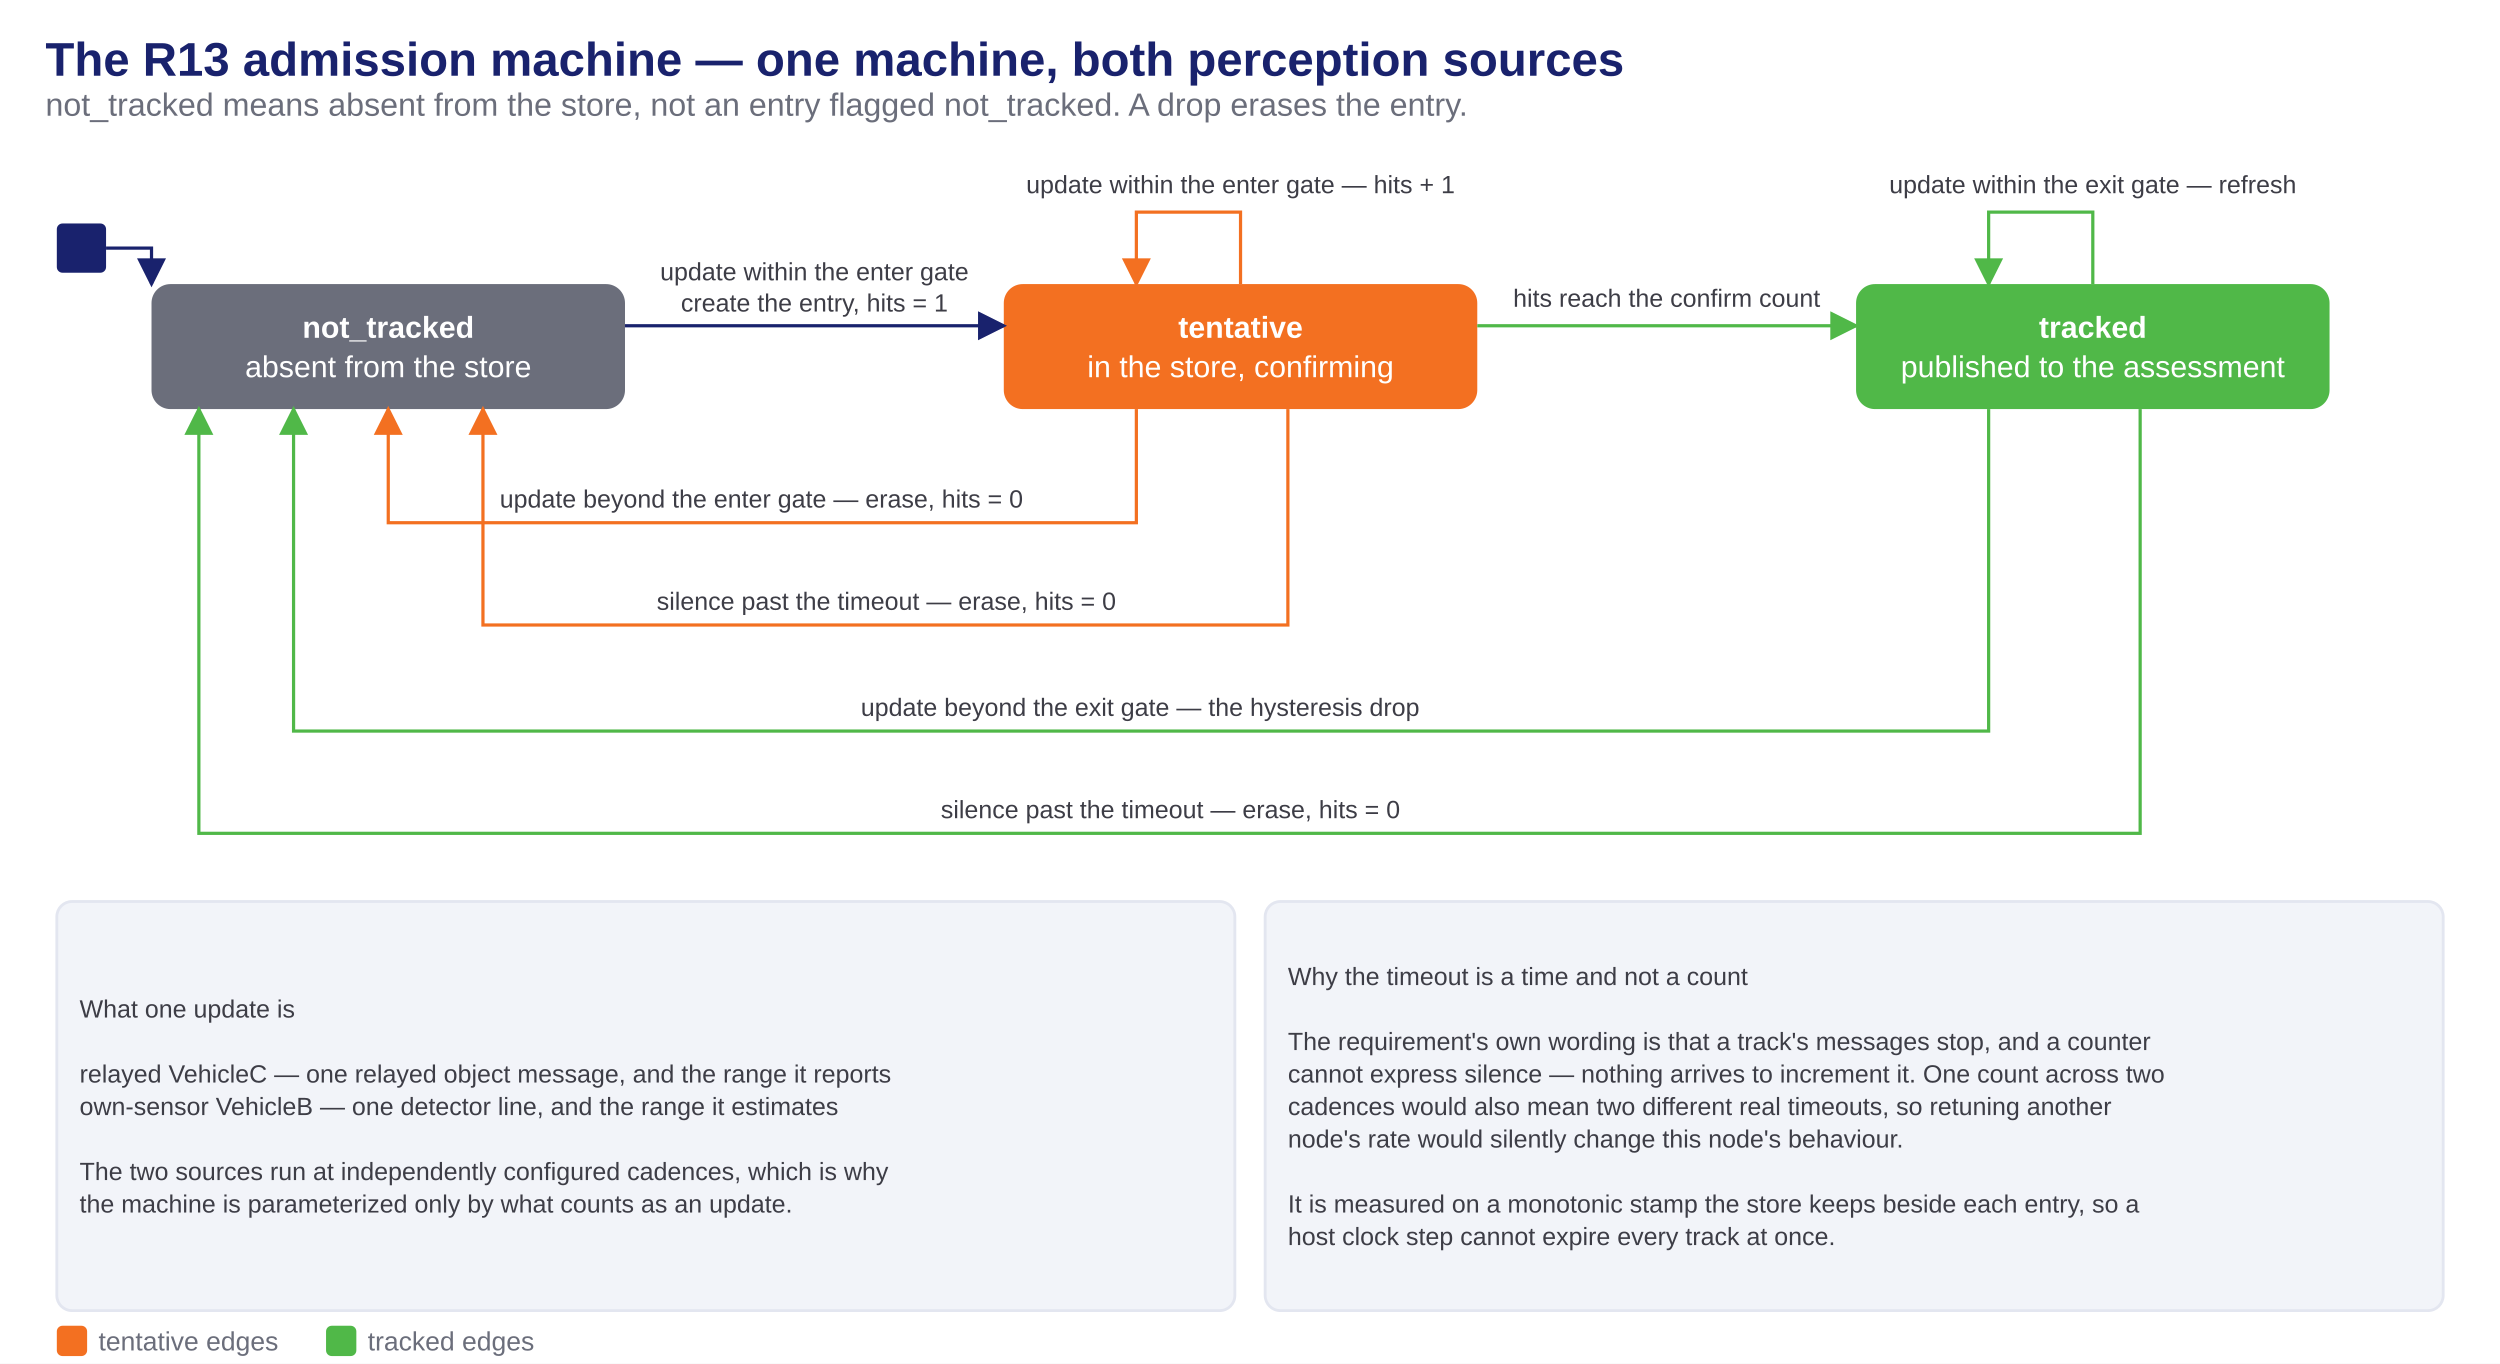
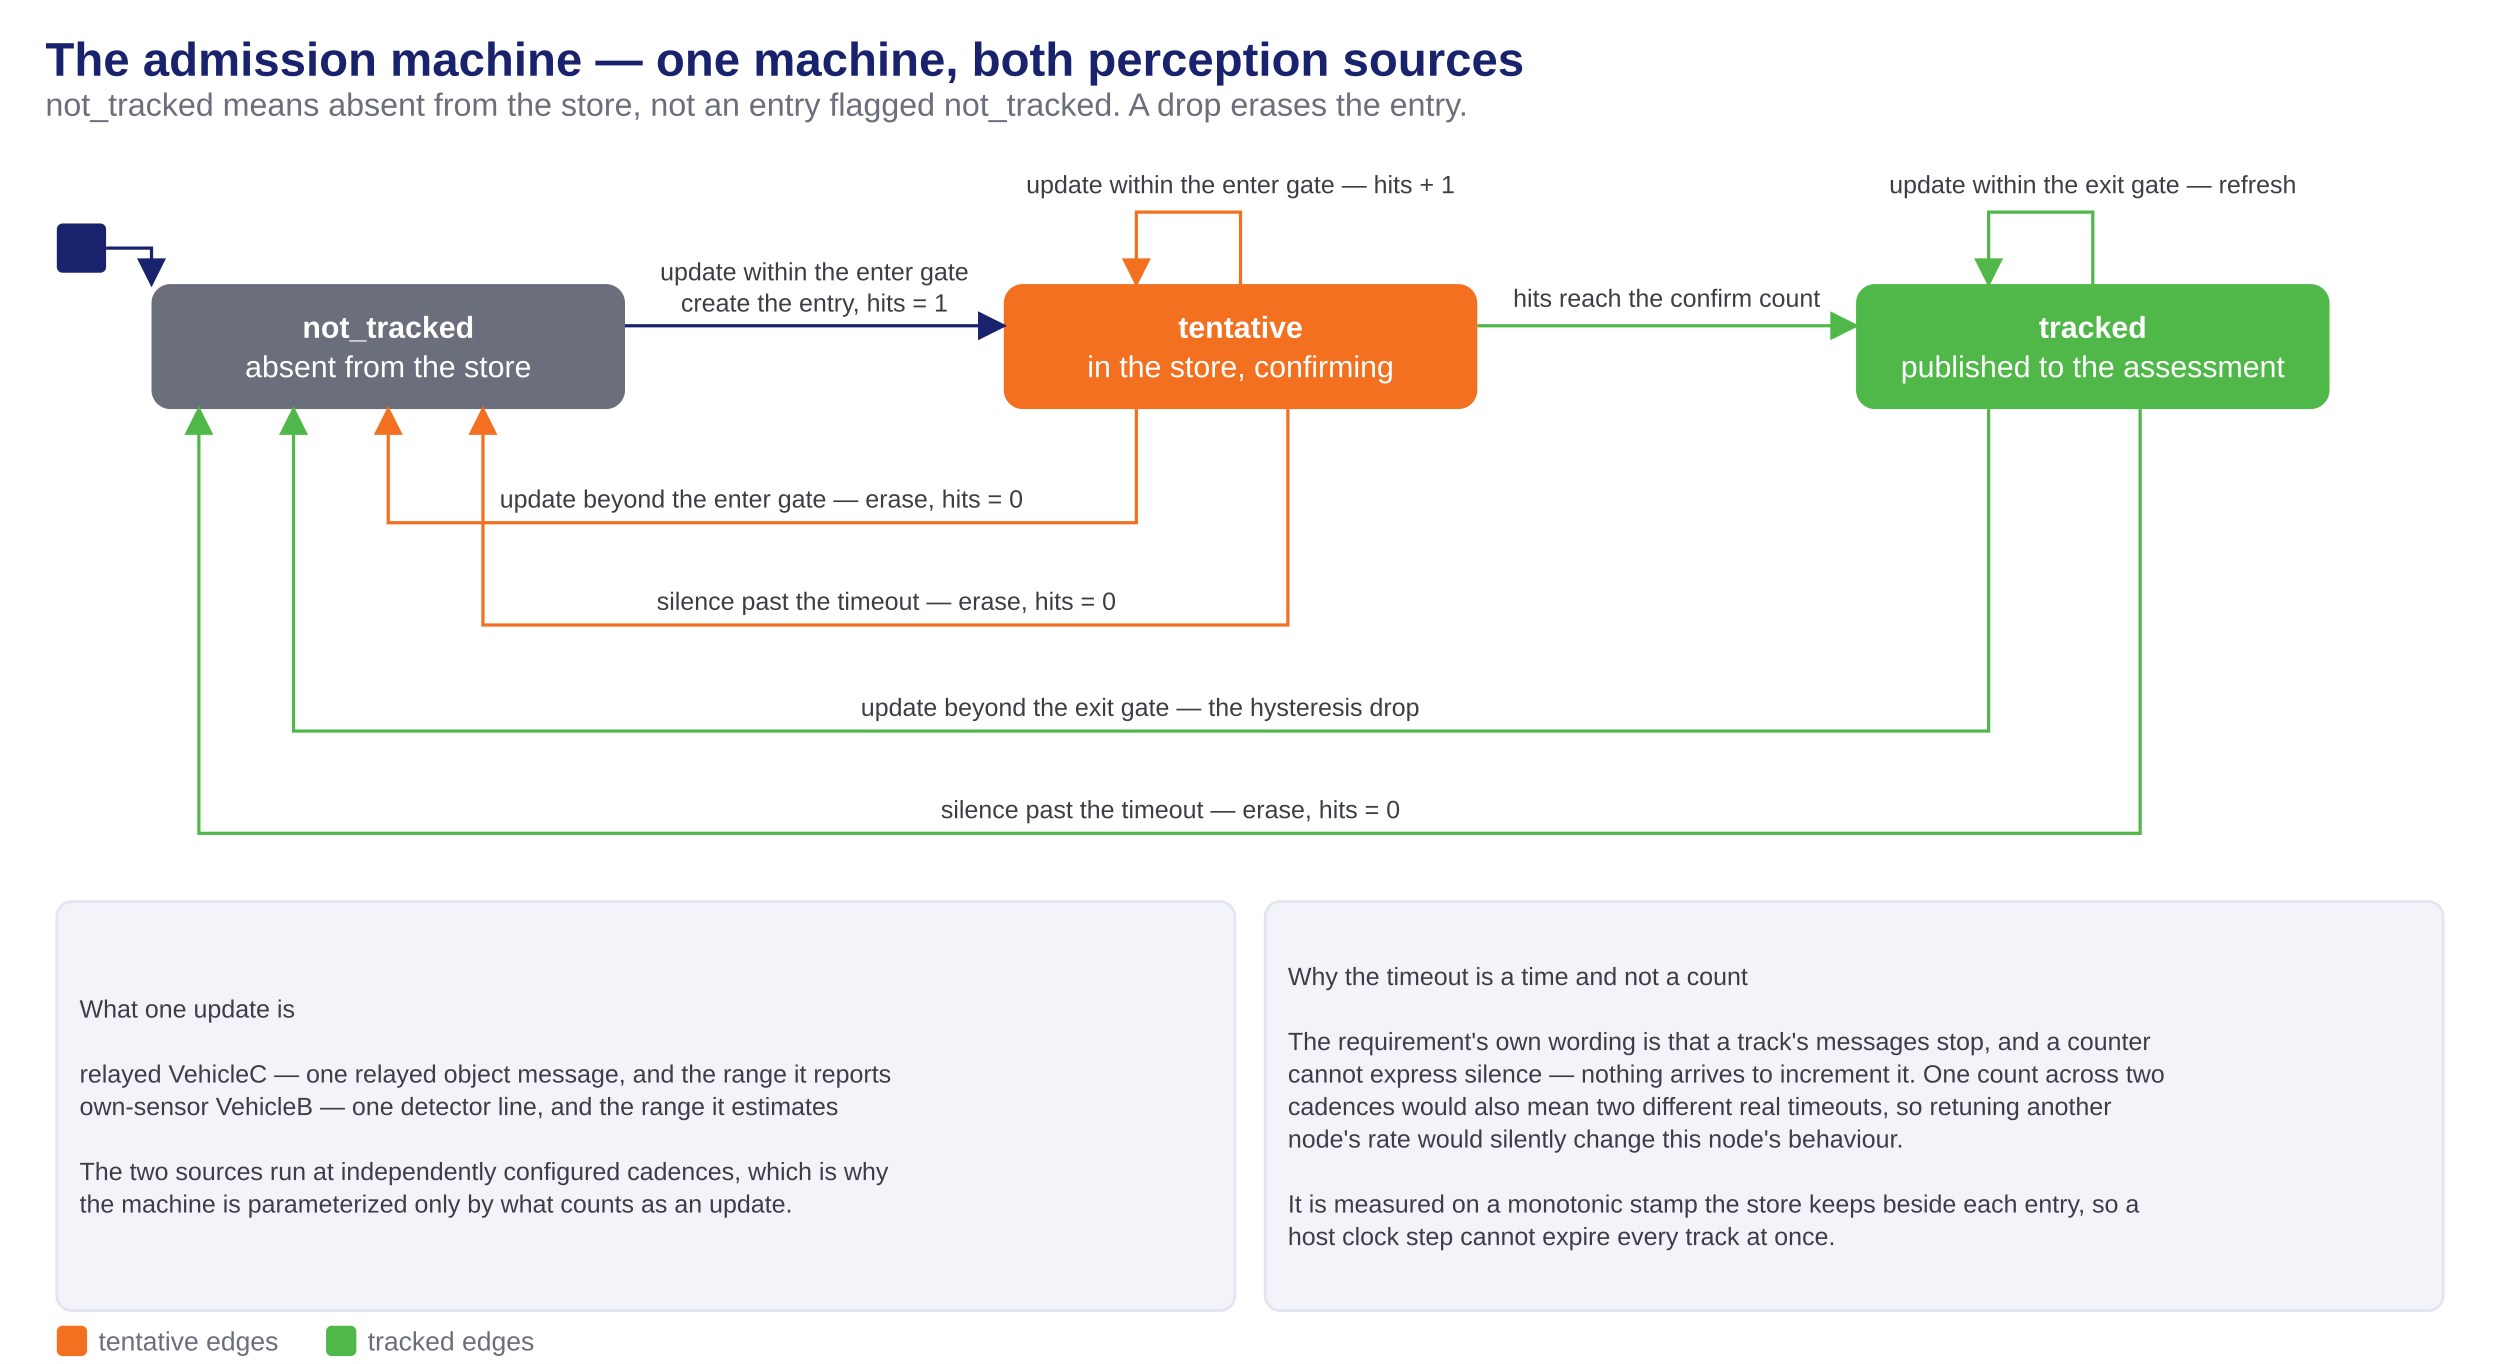
- <svg xmlns="http://www.w3.org/2000/svg" version="1.1" width="1320px" height="720px" viewBox="0 0 1320 720" font-family="Segoe UI, Arial, sans-serif" content="&lt;mxfile host=&quot;app.diagrams.net&quot;&gt;&#10;  &lt;diagram name=&quot;phase2-4-ada-admission&quot; id=&quot;phase2-4-ada-admission&quot;&gt;&#10;    &lt;mxGraphModel dx=&quot;1400&quot; dy=&quot;820&quot; grid=&quot;1&quot; gridSize=&quot;10&quot; guides=&quot;1&quot; tooltips=&quot;1&quot; connect=&quot;1&quot; arrows=&quot;1&quot; fold=&quot;1&quot; page=&quot;1&quot; pageScale=&quot;1&quot; pageWidth=&quot;1320&quot; pageHeight=&quot;720&quot; math=&quot;0&quot; shadow=&quot;0&quot;&gt;&#10;      &lt;root&gt;&#10;        &lt;mxCell id=&quot;0&quot; /&gt;&#10;        &lt;mxCell id=&quot;1&quot; parent=&quot;0&quot; /&gt;&#10;        &lt;mxCell id=&quot;t1&quot; value=&quot;The R13 admission machine — one machine, both perception sources&quot; style=&quot;text;html=1;align=left;verticalAlign=middle;fontSize=25.0;fontColor=#19226D;fontStyle=1;&quot; vertex=&quot;1&quot; parent=&quot;1&quot;&gt;&lt;mxGeometry x=&quot;24&quot; y=&quot;20&quot; width=&quot;1272&quot; height=&quot;22&quot; as=&quot;geometry&quot; /&gt;&lt;/mxCell&gt;&#10;        &lt;mxCell id=&quot;t2&quot; value=&quot;not_tracked means absent from the store, not an entry flagged not_tracked. A drop erases the entry.&quot; style=&quot;text;html=1;align=left;verticalAlign=middle;fontSize=17.0;fontColor=#6b6e7b;fontStyle=0;&quot; vertex=&quot;1&quot; parent=&quot;1&quot;&gt;&lt;mxGeometry x=&quot;24&quot; y=&quot;44&quot; width=&quot;1272&quot; height=&quot;22&quot; as=&quot;geometry&quot; /&gt;&lt;/mxCell&gt;&#10;        &lt;mxCell id=&quot;b3&quot; value=&quot;not_tracked&amp;#10;absent from the store&quot; style=&quot;rounded=1;arcSize=10;html=1;fillColor=#6b6e7b;strokeColor=none;fontColor=#ffffff;fontSize=16.0;fontStyle=1;whiteSpace=wrap;verticalAlign=middle;align=center;&quot; vertex=&quot;1&quot; parent=&quot;1&quot;&gt;&lt;mxGeometry x=&quot;80&quot; y=&quot;150&quot; width=&quot;250&quot; height=&quot;66&quot; as=&quot;geometry&quot; /&gt;&lt;/mxCell&gt;&#10;        &lt;mxCell id=&quot;b4&quot; value=&quot;tentative&amp;#10;in the store, confirming&quot; style=&quot;rounded=1;arcSize=10;html=1;fillColor=#F37021;strokeColor=none;fontColor=#ffffff;fontSize=16.0;fontStyle=1;whiteSpace=wrap;verticalAlign=middle;align=center;&quot; vertex=&quot;1&quot; parent=&quot;1&quot;&gt;&lt;mxGeometry x=&quot;530&quot; y=&quot;150&quot; width=&quot;250&quot; height=&quot;66&quot; as=&quot;geometry&quot; /&gt;&lt;/mxCell&gt;&#10;        &lt;mxCell id=&quot;b5&quot; value=&quot;tracked&amp;#10;published to the assessment&quot; style=&quot;rounded=1;arcSize=10;html=1;fillColor=#50B848;strokeColor=none;fontColor=#ffffff;fontSize=16.0;fontStyle=1;whiteSpace=wrap;verticalAlign=middle;align=center;&quot; vertex=&quot;1&quot; parent=&quot;1&quot;&gt;&lt;mxGeometry x=&quot;980&quot; y=&quot;150&quot; width=&quot;250&quot; height=&quot;66&quot; as=&quot;geometry&quot; /&gt;&lt;/mxCell&gt;&#10;        &lt;mxCell id=&quot;b6&quot; value=&quot;&quot; style=&quot;rounded=1;arcSize=3;html=1;fillColor=#19226D;strokeColor=none;fontColor=#ffffff;fontSize=16.0;fontStyle=1;whiteSpace=wrap;verticalAlign=middle;align=center;&quot; vertex=&quot;1&quot; parent=&quot;1&quot;&gt;&lt;mxGeometry x=&quot;30&quot; y=&quot;118&quot; width=&quot;26&quot; height=&quot;26&quot; as=&quot;geometry&quot; /&gt;&lt;/mxCell&gt;&#10;        &lt;mxCell id=&quot;e7&quot; value=&quot;&quot; style=&quot;html=1;endArrow=block;endFill=1;strokeColor=#19226D;edgeStyle=orthogonalEdgeStyle;rounded=0;fontSize=14.0;fontColor=#3d3d46;labelBackgroundColor=none;&quot; edge=&quot;1&quot; parent=&quot;1&quot;&gt;&lt;mxGeometry relative=&quot;1&quot; as=&quot;geometry&quot;&gt;&lt;mxPoint x=&quot;56&quot; y=&quot;131&quot; as=&quot;sourcePoint&quot; /&gt;&lt;mxPoint x=&quot;80&quot; y=&quot;150&quot; as=&quot;targetPoint&quot; /&gt;&lt;Array as=&quot;points&quot;&gt;&lt;mxPoint x=&quot;80&quot; y=&quot;131&quot; /&gt;&lt;/Array&gt;&lt;/mxGeometry&gt;&lt;/mxCell&gt;&#10;        &lt;mxCell id=&quot;e8&quot; value=&quot;update within the enter gate&amp;#10;create the entry, hits = 1&quot; style=&quot;html=1;endArrow=block;endFill=1;strokeColor=#19226D;edgeStyle=orthogonalEdgeStyle;rounded=0;fontSize=13.2;fontColor=#3d3d46;labelBackgroundColor=none;&quot; edge=&quot;1&quot; parent=&quot;1&quot;&gt;&lt;mxGeometry relative=&quot;1&quot; as=&quot;geometry&quot;&gt;&lt;mxPoint x=&quot;330&quot; y=&quot;172&quot; as=&quot;sourcePoint&quot; /&gt;&lt;mxPoint x=&quot;530&quot; y=&quot;172&quot; as=&quot;targetPoint&quot; /&gt;&lt;/mxGeometry&gt;&lt;/mxCell&gt;&#10;        &lt;mxCell id=&quot;e9&quot; value=&quot;hits reach the confirm count&quot; style=&quot;html=1;endArrow=block;endFill=1;strokeColor=#50B848;edgeStyle=orthogonalEdgeStyle;rounded=0;fontSize=13.2;fontColor=#3d3d46;labelBackgroundColor=none;&quot; edge=&quot;1&quot; parent=&quot;1&quot;&gt;&lt;mxGeometry relative=&quot;1&quot; as=&quot;geometry&quot;&gt;&lt;mxPoint x=&quot;780&quot; y=&quot;172&quot; as=&quot;sourcePoint&quot; /&gt;&lt;mxPoint x=&quot;980&quot; y=&quot;172&quot; as=&quot;targetPoint&quot; /&gt;&lt;/mxGeometry&gt;&lt;/mxCell&gt;&#10;        &lt;mxCell id=&quot;e10&quot; value=&quot;update within the enter gate — hits + 1&quot; style=&quot;html=1;endArrow=block;endFill=1;strokeColor=#F37021;edgeStyle=orthogonalEdgeStyle;rounded=0;fontSize=13.2;fontColor=#3d3d46;labelBackgroundColor=none;&quot; edge=&quot;1&quot; parent=&quot;1&quot;&gt;&lt;mxGeometry relative=&quot;1&quot; as=&quot;geometry&quot;&gt;&lt;mxPoint x=&quot;655&quot; y=&quot;150&quot; as=&quot;sourcePoint&quot; /&gt;&lt;mxPoint x=&quot;600&quot; y=&quot;150&quot; as=&quot;targetPoint&quot; /&gt;&lt;Array as=&quot;points&quot;&gt;&lt;mxPoint x=&quot;655&quot; y=&quot;112&quot; /&gt;&lt;mxPoint x=&quot;600&quot; y=&quot;112&quot; /&gt;&lt;/Array&gt;&lt;/mxGeometry&gt;&lt;/mxCell&gt;&#10;        &lt;mxCell id=&quot;e11&quot; value=&quot;update within the exit gate — refresh&quot; style=&quot;html=1;endArrow=block;endFill=1;strokeColor=#50B848;edgeStyle=orthogonalEdgeStyle;rounded=0;fontSize=13.2;fontColor=#3d3d46;labelBackgroundColor=none;&quot; edge=&quot;1&quot; parent=&quot;1&quot;&gt;&lt;mxGeometry relative=&quot;1&quot; as=&quot;geometry&quot;&gt;&lt;mxPoint x=&quot;1105&quot; y=&quot;150&quot; as=&quot;sourcePoint&quot; /&gt;&lt;mxPoint x=&quot;1050&quot; y=&quot;150&quot; as=&quot;targetPoint&quot; /&gt;&lt;Array as=&quot;points&quot;&gt;&lt;mxPoint x=&quot;1105&quot; y=&quot;112&quot; /&gt;&lt;mxPoint x=&quot;1050&quot; y=&quot;112&quot; /&gt;&lt;/Array&gt;&lt;/mxGeometry&gt;&lt;/mxCell&gt;&#10;        &lt;mxCell id=&quot;e12&quot; value=&quot;update beyond the enter gate — erase, hits = 0&quot; style=&quot;html=1;endArrow=block;endFill=1;strokeColor=#F37021;edgeStyle=orthogonalEdgeStyle;rounded=0;fontSize=13.2;fontColor=#3d3d46;labelBackgroundColor=none;&quot; edge=&quot;1&quot; parent=&quot;1&quot;&gt;&lt;mxGeometry relative=&quot;1&quot; as=&quot;geometry&quot;&gt;&lt;mxPoint x=&quot;600&quot; y=&quot;216&quot; as=&quot;sourcePoint&quot; /&gt;&lt;mxPoint x=&quot;205&quot; y=&quot;216&quot; as=&quot;targetPoint&quot; /&gt;&lt;Array as=&quot;points&quot;&gt;&lt;mxPoint x=&quot;600&quot; y=&quot;276&quot; /&gt;&lt;mxPoint x=&quot;205&quot; y=&quot;276&quot; /&gt;&lt;/Array&gt;&lt;/mxGeometry&gt;&lt;/mxCell&gt;&#10;        &lt;mxCell id=&quot;e13&quot; value=&quot;silence past the timeout — erase, hits = 0&quot; style=&quot;html=1;endArrow=block;endFill=1;strokeColor=#F37021;edgeStyle=orthogonalEdgeStyle;rounded=0;fontSize=13.2;fontColor=#3d3d46;labelBackgroundColor=none;&quot; edge=&quot;1&quot; parent=&quot;1&quot;&gt;&lt;mxGeometry relative=&quot;1&quot; as=&quot;geometry&quot;&gt;&lt;mxPoint x=&quot;680&quot; y=&quot;216&quot; as=&quot;sourcePoint&quot; /&gt;&lt;mxPoint x=&quot;255&quot; y=&quot;216&quot; as=&quot;targetPoint&quot; /&gt;&lt;Array as=&quot;points&quot;&gt;&lt;mxPoint x=&quot;680&quot; y=&quot;330&quot; /&gt;&lt;mxPoint x=&quot;255&quot; y=&quot;330&quot; /&gt;&lt;/Array&gt;&lt;/mxGeometry&gt;&lt;/mxCell&gt;&#10;        &lt;mxCell id=&quot;e14&quot; value=&quot;update beyond the exit gate — the hysteresis drop&quot; style=&quot;html=1;endArrow=block;endFill=1;strokeColor=#50B848;edgeStyle=orthogonalEdgeStyle;rounded=0;fontSize=13.2;fontColor=#3d3d46;labelBackgroundColor=none;&quot; edge=&quot;1&quot; parent=&quot;1&quot;&gt;&lt;mxGeometry relative=&quot;1&quot; as=&quot;geometry&quot;&gt;&lt;mxPoint x=&quot;1050&quot; y=&quot;216&quot; as=&quot;sourcePoint&quot; /&gt;&lt;mxPoint x=&quot;155&quot; y=&quot;216&quot; as=&quot;targetPoint&quot; /&gt;&lt;Array as=&quot;points&quot;&gt;&lt;mxPoint x=&quot;1050&quot; y=&quot;386&quot; /&gt;&lt;mxPoint x=&quot;155&quot; y=&quot;386&quot; /&gt;&lt;/Array&gt;&lt;/mxGeometry&gt;&lt;/mxCell&gt;&#10;        &lt;mxCell id=&quot;e15&quot; value=&quot;silence past the timeout — erase, hits = 0&quot; style=&quot;html=1;endArrow=block;endFill=1;strokeColor=#50B848;edgeStyle=orthogonalEdgeStyle;rounded=0;fontSize=13.2;fontColor=#3d3d46;labelBackgroundColor=none;&quot; edge=&quot;1&quot; parent=&quot;1&quot;&gt;&lt;mxGeometry relative=&quot;1&quot; as=&quot;geometry&quot;&gt;&lt;mxPoint x=&quot;1130&quot; y=&quot;216&quot; as=&quot;sourcePoint&quot; /&gt;&lt;mxPoint x=&quot;105&quot; y=&quot;216&quot; as=&quot;targetPoint&quot; /&gt;&lt;Array as=&quot;points&quot;&gt;&lt;mxPoint x=&quot;1130&quot; y=&quot;440&quot; /&gt;&lt;mxPoint x=&quot;105&quot; y=&quot;440&quot; /&gt;&lt;/Array&gt;&lt;/mxGeometry&gt;&lt;/mxCell&gt;&#10;        &lt;mxCell id=&quot;b16&quot; value=&quot;What one update is&amp;#10;&amp;#10;relayed VehicleC — one relayed object message, and the range it reports&amp;#10;own-sensor VehicleB — one detector line, and the range it estimates&amp;#10;&amp;#10;The two sources run at independently configured cadences, which is why&amp;#10;the machine is parameterized only by what counts as an update.&quot; style=&quot;rounded=1;arcSize=8;html=1;fillColor=#f2f4f9;strokeColor=#e3e6f0;fontColor=#3d3d46;fontSize=13.2;fontStyle=0;whiteSpace=wrap;verticalAlign=middle;align=left;&quot; vertex=&quot;1&quot; parent=&quot;1&quot;&gt;&lt;mxGeometry x=&quot;30&quot; y=&quot;476&quot; width=&quot;622&quot; height=&quot;216&quot; as=&quot;geometry&quot; /&gt;&lt;/mxCell&gt;&#10;        &lt;mxCell id=&quot;b17&quot; value=&quot;Why the timeout is a time and not a count&amp;#10;&amp;#10;The requirement&amp;#x27;s own wording is that a track&amp;#x27;s messages stop, and a counter&amp;#10;cannot express silence — nothing arrives to increment it. One count across two&amp;#10;cadences would also mean two different real timeouts, so retuning another&amp;#10;node&amp;#x27;s rate would silently change this node&amp;#x27;s behaviour.&amp;#10;&amp;#10;It is measured on a monotonic stamp the store keeps beside each entry, so a&amp;#10;host clock step cannot expire every track at once.&quot; style=&quot;rounded=1;arcSize=8;html=1;fillColor=#f2f4f9;strokeColor=#e3e6f0;fontColor=#3d3d46;fontSize=13.2;fontStyle=0;whiteSpace=wrap;verticalAlign=middle;align=left;&quot; vertex=&quot;1&quot; parent=&quot;1&quot;&gt;&lt;mxGeometry x=&quot;668&quot; y=&quot;476&quot; width=&quot;622&quot; height=&quot;216&quot; as=&quot;geometry&quot; /&gt;&lt;/mxCell&gt;&#10;        &lt;mxCell id=&quot;b18&quot; value=&quot;&quot; style=&quot;rounded=1;arcSize=3;html=1;fillColor=#F37021;strokeColor=none;fontColor=#ffffff;fontSize=14.0;fontStyle=1;whiteSpace=wrap;verticalAlign=middle;align=center;&quot; vertex=&quot;1&quot; parent=&quot;1&quot;&gt;&lt;mxGeometry x=&quot;30&quot; y=&quot;700&quot; width=&quot;16&quot; height=&quot;16&quot; as=&quot;geometry&quot; /&gt;&lt;/mxCell&gt;&#10;        &lt;mxCell id=&quot;t19&quot; value=&quot;tentative edges&quot; style=&quot;text;html=1;align=left;verticalAlign=middle;fontSize=14.0;fontColor=#6b6e7b;fontStyle=0;&quot; vertex=&quot;1&quot; parent=&quot;1&quot;&gt;&lt;mxGeometry x=&quot;52&quot; y=&quot;698&quot; width=&quot;120&quot; height=&quot;20&quot; as=&quot;geometry&quot; /&gt;&lt;/mxCell&gt;&#10;        &lt;mxCell id=&quot;b20&quot; value=&quot;&quot; style=&quot;rounded=1;arcSize=3;html=1;fillColor=#50B848;strokeColor=none;fontColor=#ffffff;fontSize=14.0;fontStyle=1;whiteSpace=wrap;verticalAlign=middle;align=center;&quot; vertex=&quot;1&quot; parent=&quot;1&quot;&gt;&lt;mxGeometry x=&quot;172.15&quot; y=&quot;700&quot; width=&quot;16&quot; height=&quot;16&quot; as=&quot;geometry&quot; /&gt;&lt;/mxCell&gt;&#10;        &lt;mxCell id=&quot;t21&quot; value=&quot;tracked edges&quot; style=&quot;text;html=1;align=left;verticalAlign=middle;fontSize=14.0;fontColor=#6b6e7b;fontStyle=0;&quot; vertex=&quot;1&quot; parent=&quot;1&quot;&gt;&lt;mxGeometry x=&quot;194.15&quot; y=&quot;698&quot; width=&quot;105&quot; height=&quot;20&quot; as=&quot;geometry&quot; /&gt;&lt;/mxCell&gt;&#10;      &lt;/root&gt;&#10;    &lt;/mxGraphModel&gt;&#10;  &lt;/diagram&gt;&#10;&lt;/mxfile&gt;&#10;">
+ <svg xmlns="http://www.w3.org/2000/svg" version="1.1" width="1320px" height="720px" viewBox="0 0 1320 720" font-family="Segoe UI, Arial, sans-serif" content="&lt;mxfile host=&quot;app.diagrams.net&quot;&gt;&#10;  &lt;diagram name=&quot;phase2-4-ada-admission&quot; id=&quot;phase2-4-ada-admission&quot;&gt;&#10;    &lt;mxGraphModel dx=&quot;1400&quot; dy=&quot;820&quot; grid=&quot;1&quot; gridSize=&quot;10&quot; guides=&quot;1&quot; tooltips=&quot;1&quot; connect=&quot;1&quot; arrows=&quot;1&quot; fold=&quot;1&quot; page=&quot;1&quot; pageScale=&quot;1&quot; pageWidth=&quot;1320&quot; pageHeight=&quot;720&quot; math=&quot;0&quot; shadow=&quot;0&quot;&gt;&#10;      &lt;root&gt;&#10;        &lt;mxCell id=&quot;0&quot; /&gt;&#10;        &lt;mxCell id=&quot;1&quot; parent=&quot;0&quot; /&gt;&#10;        &lt;mxCell id=&quot;t1&quot; value=&quot;The admission machine — one machine, both perception sources&quot; style=&quot;text;html=1;align=left;verticalAlign=middle;fontSize=25.0;fontColor=#19226D;fontStyle=1;&quot; vertex=&quot;1&quot; parent=&quot;1&quot;&gt;&lt;mxGeometry x=&quot;24&quot; y=&quot;20&quot; width=&quot;1272&quot; height=&quot;22&quot; as=&quot;geometry&quot; /&gt;&lt;/mxCell&gt;&#10;        &lt;mxCell id=&quot;t2&quot; value=&quot;not_tracked means absent from the store, not an entry flagged not_tracked. A drop erases the entry.&quot; style=&quot;text;html=1;align=left;verticalAlign=middle;fontSize=17.0;fontColor=#6b6e7b;fontStyle=0;&quot; vertex=&quot;1&quot; parent=&quot;1&quot;&gt;&lt;mxGeometry x=&quot;24&quot; y=&quot;44&quot; width=&quot;1272&quot; height=&quot;22&quot; as=&quot;geometry&quot; /&gt;&lt;/mxCell&gt;&#10;        &lt;mxCell id=&quot;b3&quot; value=&quot;not_tracked&amp;#10;absent from the store&quot; style=&quot;rounded=1;arcSize=10;html=1;fillColor=#6b6e7b;strokeColor=none;fontColor=#ffffff;fontSize=16.0;fontStyle=1;whiteSpace=wrap;verticalAlign=middle;align=center;&quot; vertex=&quot;1&quot; parent=&quot;1&quot;&gt;&lt;mxGeometry x=&quot;80&quot; y=&quot;150&quot; width=&quot;250&quot; height=&quot;66&quot; as=&quot;geometry&quot; /&gt;&lt;/mxCell&gt;&#10;        &lt;mxCell id=&quot;b4&quot; value=&quot;tentative&amp;#10;in the store, confirming&quot; style=&quot;rounded=1;arcSize=10;html=1;fillColor=#F37021;strokeColor=none;fontColor=#ffffff;fontSize=16.0;fontStyle=1;whiteSpace=wrap;verticalAlign=middle;align=center;&quot; vertex=&quot;1&quot; parent=&quot;1&quot;&gt;&lt;mxGeometry x=&quot;530&quot; y=&quot;150&quot; width=&quot;250&quot; height=&quot;66&quot; as=&quot;geometry&quot; /&gt;&lt;/mxCell&gt;&#10;        &lt;mxCell id=&quot;b5&quot; value=&quot;tracked&amp;#10;published to the assessment&quot; style=&quot;rounded=1;arcSize=10;html=1;fillColor=#50B848;strokeColor=none;fontColor=#ffffff;fontSize=16.0;fontStyle=1;whiteSpace=wrap;verticalAlign=middle;align=center;&quot; vertex=&quot;1&quot; parent=&quot;1&quot;&gt;&lt;mxGeometry x=&quot;980&quot; y=&quot;150&quot; width=&quot;250&quot; height=&quot;66&quot; as=&quot;geometry&quot; /&gt;&lt;/mxCell&gt;&#10;        &lt;mxCell id=&quot;b6&quot; value=&quot;&quot; style=&quot;rounded=1;arcSize=3;html=1;fillColor=#19226D;strokeColor=none;fontColor=#ffffff;fontSize=16.0;fontStyle=1;whiteSpace=wrap;verticalAlign=middle;align=center;&quot; vertex=&quot;1&quot; parent=&quot;1&quot;&gt;&lt;mxGeometry x=&quot;30&quot; y=&quot;118&quot; width=&quot;26&quot; height=&quot;26&quot; as=&quot;geometry&quot; /&gt;&lt;/mxCell&gt;&#10;        &lt;mxCell id=&quot;e7&quot; value=&quot;&quot; style=&quot;html=1;endArrow=block;endFill=1;strokeColor=#19226D;edgeStyle=orthogonalEdgeStyle;rounded=0;fontSize=14.0;fontColor=#3d3d46;labelBackgroundColor=none;&quot; edge=&quot;1&quot; parent=&quot;1&quot;&gt;&lt;mxGeometry relative=&quot;1&quot; as=&quot;geometry&quot;&gt;&lt;mxPoint x=&quot;56&quot; y=&quot;131&quot; as=&quot;sourcePoint&quot; /&gt;&lt;mxPoint x=&quot;80&quot; y=&quot;150&quot; as=&quot;targetPoint&quot; /&gt;&lt;Array as=&quot;points&quot;&gt;&lt;mxPoint x=&quot;80&quot; y=&quot;131&quot; /&gt;&lt;/Array&gt;&lt;/mxGeometry&gt;&lt;/mxCell&gt;&#10;        &lt;mxCell id=&quot;e8&quot; value=&quot;update within the enter gate&amp;#10;create the entry, hits = 1&quot; style=&quot;html=1;endArrow=block;endFill=1;strokeColor=#19226D;edgeStyle=orthogonalEdgeStyle;rounded=0;fontSize=13.2;fontColor=#3d3d46;labelBackgroundColor=none;&quot; edge=&quot;1&quot; parent=&quot;1&quot;&gt;&lt;mxGeometry relative=&quot;1&quot; as=&quot;geometry&quot;&gt;&lt;mxPoint x=&quot;330&quot; y=&quot;172&quot; as=&quot;sourcePoint&quot; /&gt;&lt;mxPoint x=&quot;530&quot; y=&quot;172&quot; as=&quot;targetPoint&quot; /&gt;&lt;/mxGeometry&gt;&lt;/mxCell&gt;&#10;        &lt;mxCell id=&quot;e9&quot; value=&quot;hits reach the confirm count&quot; style=&quot;html=1;endArrow=block;endFill=1;strokeColor=#50B848;edgeStyle=orthogonalEdgeStyle;rounded=0;fontSize=13.2;fontColor=#3d3d46;labelBackgroundColor=none;&quot; edge=&quot;1&quot; parent=&quot;1&quot;&gt;&lt;mxGeometry relative=&quot;1&quot; as=&quot;geometry&quot;&gt;&lt;mxPoint x=&quot;780&quot; y=&quot;172&quot; as=&quot;sourcePoint&quot; /&gt;&lt;mxPoint x=&quot;980&quot; y=&quot;172&quot; as=&quot;targetPoint&quot; /&gt;&lt;/mxGeometry&gt;&lt;/mxCell&gt;&#10;        &lt;mxCell id=&quot;e10&quot; value=&quot;update within the enter gate — hits + 1&quot; style=&quot;html=1;endArrow=block;endFill=1;strokeColor=#F37021;edgeStyle=orthogonalEdgeStyle;rounded=0;fontSize=13.2;fontColor=#3d3d46;labelBackgroundColor=none;&quot; edge=&quot;1&quot; parent=&quot;1&quot;&gt;&lt;mxGeometry relative=&quot;1&quot; as=&quot;geometry&quot;&gt;&lt;mxPoint x=&quot;655&quot; y=&quot;150&quot; as=&quot;sourcePoint&quot; /&gt;&lt;mxPoint x=&quot;600&quot; y=&quot;150&quot; as=&quot;targetPoint&quot; /&gt;&lt;Array as=&quot;points&quot;&gt;&lt;mxPoint x=&quot;655&quot; y=&quot;112&quot; /&gt;&lt;mxPoint x=&quot;600&quot; y=&quot;112&quot; /&gt;&lt;/Array&gt;&lt;/mxGeometry&gt;&lt;/mxCell&gt;&#10;        &lt;mxCell id=&quot;e11&quot; value=&quot;update within the exit gate — refresh&quot; style=&quot;html=1;endArrow=block;endFill=1;strokeColor=#50B848;edgeStyle=orthogonalEdgeStyle;rounded=0;fontSize=13.2;fontColor=#3d3d46;labelBackgroundColor=none;&quot; edge=&quot;1&quot; parent=&quot;1&quot;&gt;&lt;mxGeometry relative=&quot;1&quot; as=&quot;geometry&quot;&gt;&lt;mxPoint x=&quot;1105&quot; y=&quot;150&quot; as=&quot;sourcePoint&quot; /&gt;&lt;mxPoint x=&quot;1050&quot; y=&quot;150&quot; as=&quot;targetPoint&quot; /&gt;&lt;Array as=&quot;points&quot;&gt;&lt;mxPoint x=&quot;1105&quot; y=&quot;112&quot; /&gt;&lt;mxPoint x=&quot;1050&quot; y=&quot;112&quot; /&gt;&lt;/Array&gt;&lt;/mxGeometry&gt;&lt;/mxCell&gt;&#10;        &lt;mxCell id=&quot;e12&quot; value=&quot;update beyond the enter gate — erase, hits = 0&quot; style=&quot;html=1;endArrow=block;endFill=1;strokeColor=#F37021;edgeStyle=orthogonalEdgeStyle;rounded=0;fontSize=13.2;fontColor=#3d3d46;labelBackgroundColor=none;&quot; edge=&quot;1&quot; parent=&quot;1&quot;&gt;&lt;mxGeometry relative=&quot;1&quot; as=&quot;geometry&quot;&gt;&lt;mxPoint x=&quot;600&quot; y=&quot;216&quot; as=&quot;sourcePoint&quot; /&gt;&lt;mxPoint x=&quot;205&quot; y=&quot;216&quot; as=&quot;targetPoint&quot; /&gt;&lt;Array as=&quot;points&quot;&gt;&lt;mxPoint x=&quot;600&quot; y=&quot;276&quot; /&gt;&lt;mxPoint x=&quot;205&quot; y=&quot;276&quot; /&gt;&lt;/Array&gt;&lt;/mxGeometry&gt;&lt;/mxCell&gt;&#10;        &lt;mxCell id=&quot;e13&quot; value=&quot;silence past the timeout — erase, hits = 0&quot; style=&quot;html=1;endArrow=block;endFill=1;strokeColor=#F37021;edgeStyle=orthogonalEdgeStyle;rounded=0;fontSize=13.2;fontColor=#3d3d46;labelBackgroundColor=none;&quot; edge=&quot;1&quot; parent=&quot;1&quot;&gt;&lt;mxGeometry relative=&quot;1&quot; as=&quot;geometry&quot;&gt;&lt;mxPoint x=&quot;680&quot; y=&quot;216&quot; as=&quot;sourcePoint&quot; /&gt;&lt;mxPoint x=&quot;255&quot; y=&quot;216&quot; as=&quot;targetPoint&quot; /&gt;&lt;Array as=&quot;points&quot;&gt;&lt;mxPoint x=&quot;680&quot; y=&quot;330&quot; /&gt;&lt;mxPoint x=&quot;255&quot; y=&quot;330&quot; /&gt;&lt;/Array&gt;&lt;/mxGeometry&gt;&lt;/mxCell&gt;&#10;        &lt;mxCell id=&quot;e14&quot; value=&quot;update beyond the exit gate — the hysteresis drop&quot; style=&quot;html=1;endArrow=block;endFill=1;strokeColor=#50B848;edgeStyle=orthogonalEdgeStyle;rounded=0;fontSize=13.2;fontColor=#3d3d46;labelBackgroundColor=none;&quot; edge=&quot;1&quot; parent=&quot;1&quot;&gt;&lt;mxGeometry relative=&quot;1&quot; as=&quot;geometry&quot;&gt;&lt;mxPoint x=&quot;1050&quot; y=&quot;216&quot; as=&quot;sourcePoint&quot; /&gt;&lt;mxPoint x=&quot;155&quot; y=&quot;216&quot; as=&quot;targetPoint&quot; /&gt;&lt;Array as=&quot;points&quot;&gt;&lt;mxPoint x=&quot;1050&quot; y=&quot;386&quot; /&gt;&lt;mxPoint x=&quot;155&quot; y=&quot;386&quot; /&gt;&lt;/Array&gt;&lt;/mxGeometry&gt;&lt;/mxCell&gt;&#10;        &lt;mxCell id=&quot;e15&quot; value=&quot;silence past the timeout — erase, hits = 0&quot; style=&quot;html=1;endArrow=block;endFill=1;strokeColor=#50B848;edgeStyle=orthogonalEdgeStyle;rounded=0;fontSize=13.2;fontColor=#3d3d46;labelBackgroundColor=none;&quot; edge=&quot;1&quot; parent=&quot;1&quot;&gt;&lt;mxGeometry relative=&quot;1&quot; as=&quot;geometry&quot;&gt;&lt;mxPoint x=&quot;1130&quot; y=&quot;216&quot; as=&quot;sourcePoint&quot; /&gt;&lt;mxPoint x=&quot;105&quot; y=&quot;216&quot; as=&quot;targetPoint&quot; /&gt;&lt;Array as=&quot;points&quot;&gt;&lt;mxPoint x=&quot;1130&quot; y=&quot;440&quot; /&gt;&lt;mxPoint x=&quot;105&quot; y=&quot;440&quot; /&gt;&lt;/Array&gt;&lt;/mxGeometry&gt;&lt;/mxCell&gt;&#10;        &lt;mxCell id=&quot;b16&quot; value=&quot;What one update is&amp;#10;&amp;#10;relayed VehicleC — one relayed object message, and the range it reports&amp;#10;own-sensor VehicleB — one detector line, and the range it estimates&amp;#10;&amp;#10;The two sources run at independently configured cadences, which is why&amp;#10;the machine is parameterized only by what counts as an update.&quot; style=&quot;rounded=1;arcSize=8;html=1;fillColor=#f2f4f9;strokeColor=#e3e6f0;fontColor=#3d3d46;fontSize=13.2;fontStyle=0;whiteSpace=wrap;verticalAlign=middle;align=left;&quot; vertex=&quot;1&quot; parent=&quot;1&quot;&gt;&lt;mxGeometry x=&quot;30&quot; y=&quot;476&quot; width=&quot;622&quot; height=&quot;216&quot; as=&quot;geometry&quot; /&gt;&lt;/mxCell&gt;&#10;        &lt;mxCell id=&quot;b17&quot; value=&quot;Why the timeout is a time and not a count&amp;#10;&amp;#10;The requirement&amp;#x27;s own wording is that a track&amp;#x27;s messages stop, and a counter&amp;#10;cannot express silence — nothing arrives to increment it. One count across two&amp;#10;cadences would also mean two different real timeouts, so retuning another&amp;#10;node&amp;#x27;s rate would silently change this node&amp;#x27;s behaviour.&amp;#10;&amp;#10;It is measured on a monotonic stamp the store keeps beside each entry, so a&amp;#10;host clock step cannot expire every track at once.&quot; style=&quot;rounded=1;arcSize=8;html=1;fillColor=#f2f4f9;strokeColor=#e3e6f0;fontColor=#3d3d46;fontSize=13.2;fontStyle=0;whiteSpace=wrap;verticalAlign=middle;align=left;&quot; vertex=&quot;1&quot; parent=&quot;1&quot;&gt;&lt;mxGeometry x=&quot;668&quot; y=&quot;476&quot; width=&quot;622&quot; height=&quot;216&quot; as=&quot;geometry&quot; /&gt;&lt;/mxCell&gt;&#10;        &lt;mxCell id=&quot;b18&quot; value=&quot;&quot; style=&quot;rounded=1;arcSize=3;html=1;fillColor=#F37021;strokeColor=none;fontColor=#ffffff;fontSize=14.0;fontStyle=1;whiteSpace=wrap;verticalAlign=middle;align=center;&quot; vertex=&quot;1&quot; parent=&quot;1&quot;&gt;&lt;mxGeometry x=&quot;30&quot; y=&quot;700&quot; width=&quot;16&quot; height=&quot;16&quot; as=&quot;geometry&quot; /&gt;&lt;/mxCell&gt;&#10;        &lt;mxCell id=&quot;t19&quot; value=&quot;tentative edges&quot; style=&quot;text;html=1;align=left;verticalAlign=middle;fontSize=14.0;fontColor=#6b6e7b;fontStyle=0;&quot; vertex=&quot;1&quot; parent=&quot;1&quot;&gt;&lt;mxGeometry x=&quot;52&quot; y=&quot;698&quot; width=&quot;120&quot; height=&quot;20&quot; as=&quot;geometry&quot; /&gt;&lt;/mxCell&gt;&#10;        &lt;mxCell id=&quot;b20&quot; value=&quot;&quot; style=&quot;rounded=1;arcSize=3;html=1;fillColor=#50B848;strokeColor=none;fontColor=#ffffff;fontSize=14.0;fontStyle=1;whiteSpace=wrap;verticalAlign=middle;align=center;&quot; vertex=&quot;1&quot; parent=&quot;1&quot;&gt;&lt;mxGeometry x=&quot;172.15&quot; y=&quot;700&quot; width=&quot;16&quot; height=&quot;16&quot; as=&quot;geometry&quot; /&gt;&lt;/mxCell&gt;&#10;        &lt;mxCell id=&quot;t21&quot; value=&quot;tracked edges&quot; style=&quot;text;html=1;align=left;verticalAlign=middle;fontSize=14.0;fontColor=#6b6e7b;fontStyle=0;&quot; vertex=&quot;1&quot; parent=&quot;1&quot;&gt;&lt;mxGeometry x=&quot;194.15&quot; y=&quot;698&quot; width=&quot;105&quot; height=&quot;20&quot; as=&quot;geometry&quot; /&gt;&lt;/mxCell&gt;&#10;      &lt;/root&gt;&#10;    &lt;/mxGraphModel&gt;&#10;  &lt;/diagram&gt;&#10;&lt;/mxfile&gt;&#10;">
  <rect width="1320" height="720" fill="#ffffff" />
  <defs>
    <marker id="ar19226D" markerWidth="9" markerHeight="9" refX="8" refY="4.5" orient="auto">
      <path d="M0,0 L9,4.5 L0,9 z" fill="#19226D" />
    </marker>
    <marker id="ar50B848" markerWidth="9" markerHeight="9" refX="8" refY="4.5" orient="auto">
      <path d="M0,0 L9,4.5 L0,9 z" fill="#50B848" />
    </marker>
    <marker id="arF37021" markerWidth="9" markerHeight="9" refX="8" refY="4.5" orient="auto">
      <path d="M0,0 L9,4.5 L0,9 z" fill="#F37021" />
    </marker>
  </defs>
-   <text x="24" y="40" font-size="25.0" fill="#19226D" text-anchor="start" font-weight="bold">The R13 admission machine — one machine, both perception sources</text>
+   <text x="24" y="40" font-size="25.0" fill="#19226D" text-anchor="start" font-weight="bold">The admission machine — one machine, both perception sources</text>
  <text x="24" y="61.12" font-size="17.0" fill="#6b6e7b" text-anchor="start">not_tracked means absent from the store, not an entry flagged not_tracked. A drop erases the entry.</text>
  <rect x="80" y="150" width="250" height="66" rx="10" fill="#6b6e7b" stroke="none" stroke-width="1.5" />
  <text x="205" y="178.36" font-size="16.0" fill="#ffffff" text-anchor="middle" font-weight="bold">not_tracked</text>
  <text x="205" y="199.16" font-size="16.0" fill="#ffffff" text-anchor="middle">absent from the store</text>
  <rect x="530" y="150" width="250" height="66" rx="10" fill="#F37021" stroke="none" stroke-width="1.5" />
  <text x="655" y="178.36" font-size="16.0" fill="#ffffff" text-anchor="middle" font-weight="bold">tentative</text>
  <text x="655" y="199.16" font-size="16.0" fill="#ffffff" text-anchor="middle">in the store, confirming</text>
  <rect x="980" y="150" width="250" height="66" rx="10" fill="#50B848" stroke="none" stroke-width="1.5" />
  <text x="1105" y="178.36" font-size="16.0" fill="#ffffff" text-anchor="middle" font-weight="bold">tracked</text>
  <text x="1105" y="199.16" font-size="16.0" fill="#ffffff" text-anchor="middle">published to the assessment</text>
  <rect x="30" y="118" width="26" height="26" rx="3" fill="#19226D" stroke="none" stroke-width="1.5" />
  <rect x="30" y="476" width="622" height="216" rx="8" fill="#f2f4f9" stroke="#e3e6f0" stroke-width="1.5" />
  <text x="42" y="537.272" font-size="13.2" fill="#3d3d46" text-anchor="start">What one update is</text>
  <text x="42" y="554.432" font-size="13.2" fill="#3d3d46" text-anchor="start" />
  <text x="42" y="571.592" font-size="13.2" fill="#3d3d46" text-anchor="start">relayed VehicleC — one relayed object message, and the range it reports</text>
  <text x="42" y="588.752" font-size="13.2" fill="#3d3d46" text-anchor="start">own-sensor VehicleB — one detector line, and the range it estimates</text>
  <text x="42" y="605.912" font-size="13.2" fill="#3d3d46" text-anchor="start" />
  <text x="42" y="623.072" font-size="13.2" fill="#3d3d46" text-anchor="start">The two sources run at independently configured cadences, which is why</text>
  <text x="42" y="640.232" font-size="13.2" fill="#3d3d46" text-anchor="start">the machine is parameterized only by what counts as an update.</text>
  <rect x="668" y="476" width="622" height="216" rx="8" fill="#f2f4f9" stroke="#e3e6f0" stroke-width="1.5" />
  <text x="680" y="520.112" font-size="13.2" fill="#3d3d46" text-anchor="start">Why the timeout is a time and not a count</text>
  <text x="680" y="537.272" font-size="13.2" fill="#3d3d46" text-anchor="start" />
  <text x="680" y="554.432" font-size="13.2" fill="#3d3d46" text-anchor="start">The requirement's own wording is that a track's messages stop, and a counter</text>
  <text x="680" y="571.592" font-size="13.2" fill="#3d3d46" text-anchor="start">cannot express silence — nothing arrives to increment it. One count across two</text>
  <text x="680" y="588.752" font-size="13.2" fill="#3d3d46" text-anchor="start">cadences would also mean two different real timeouts, so retuning another</text>
  <text x="680" y="605.912" font-size="13.2" fill="#3d3d46" text-anchor="start">node's rate would silently change this node's behaviour.</text>
  <text x="680" y="623.072" font-size="13.2" fill="#3d3d46" text-anchor="start" />
  <text x="680" y="640.232" font-size="13.2" fill="#3d3d46" text-anchor="start">It is measured on a monotonic stamp the store keeps beside each entry, so a</text>
  <text x="680" y="657.392" font-size="13.2" fill="#3d3d46" text-anchor="start">host clock step cannot expire every track at once.</text>
  <rect x="30" y="700" width="16" height="16" rx="3" fill="#F37021" stroke="none" stroke-width="1.5" />
  <text x="52" y="713.04" font-size="14.0" fill="#6b6e7b" text-anchor="start">tentative edges</text>
  <rect x="172.15" y="700" width="16" height="16" rx="3" fill="#50B848" stroke="none" stroke-width="1.5" />
  <text x="194.15" y="713.04" font-size="14.0" fill="#6b6e7b" text-anchor="start">tracked edges</text>
  <polyline points="56,131 80,131 80,150" fill="none" stroke="#19226D" stroke-width="1.7" marker-end="url(#ar19226D)" />
  <polyline points="330,172 530,172" fill="none" stroke="#19226D" stroke-width="1.7" marker-end="url(#ar19226D)" />
  <text x="430" y="148" font-size="13.2" fill="#3d3d46" text-anchor="middle">update within the enter gate</text>
  <text x="430" y="164.5" font-size="13.2" fill="#3d3d46" text-anchor="middle">create the entry, hits = 1</text>
  <polyline points="780,172 980,172" fill="none" stroke="#50B848" stroke-width="1.7" marker-end="url(#ar50B848)" />
  <text x="880" y="162" font-size="13.2" fill="#3d3d46" text-anchor="middle">hits reach the confirm count</text>
  <polyline points="655,150 655,112 600,112 600,150" fill="none" stroke="#F37021" stroke-width="1.7" marker-end="url(#arF37021)" />
  <text x="655" y="102" font-size="13.2" fill="#3d3d46" text-anchor="middle">update within the enter gate — hits + 1</text>
  <polyline points="1105,150 1105,112 1050,112 1050,150" fill="none" stroke="#50B848" stroke-width="1.7" marker-end="url(#ar50B848)" />
  <text x="1105" y="102" font-size="13.2" fill="#3d3d46" text-anchor="middle">update within the exit gate — refresh</text>
  <polyline points="600,216 600,276 205,276 205,216" fill="none" stroke="#F37021" stroke-width="1.7" marker-end="url(#arF37021)" />
  <text x="402" y="268" font-size="13.2" fill="#3d3d46" text-anchor="middle">update beyond the enter gate — erase, hits = 0</text>
  <polyline points="680,216 680,330 255,330 255,216" fill="none" stroke="#F37021" stroke-width="1.7" marker-end="url(#arF37021)" />
  <text x="468" y="322" font-size="13.2" fill="#3d3d46" text-anchor="middle">silence past the timeout — erase, hits = 0</text>
  <polyline points="1050,216 1050,386 155,386 155,216" fill="none" stroke="#50B848" stroke-width="1.7" marker-end="url(#ar50B848)" />
  <text x="602" y="378" font-size="13.2" fill="#3d3d46" text-anchor="middle">update beyond the exit gate — the hysteresis drop</text>
  <polyline points="1130,216 1130,440 105,440 105,216" fill="none" stroke="#50B848" stroke-width="1.7" marker-end="url(#ar50B848)" />
  <text x="618" y="432" font-size="13.2" fill="#3d3d46" text-anchor="middle">silence past the timeout — erase, hits = 0</text>
</svg>
